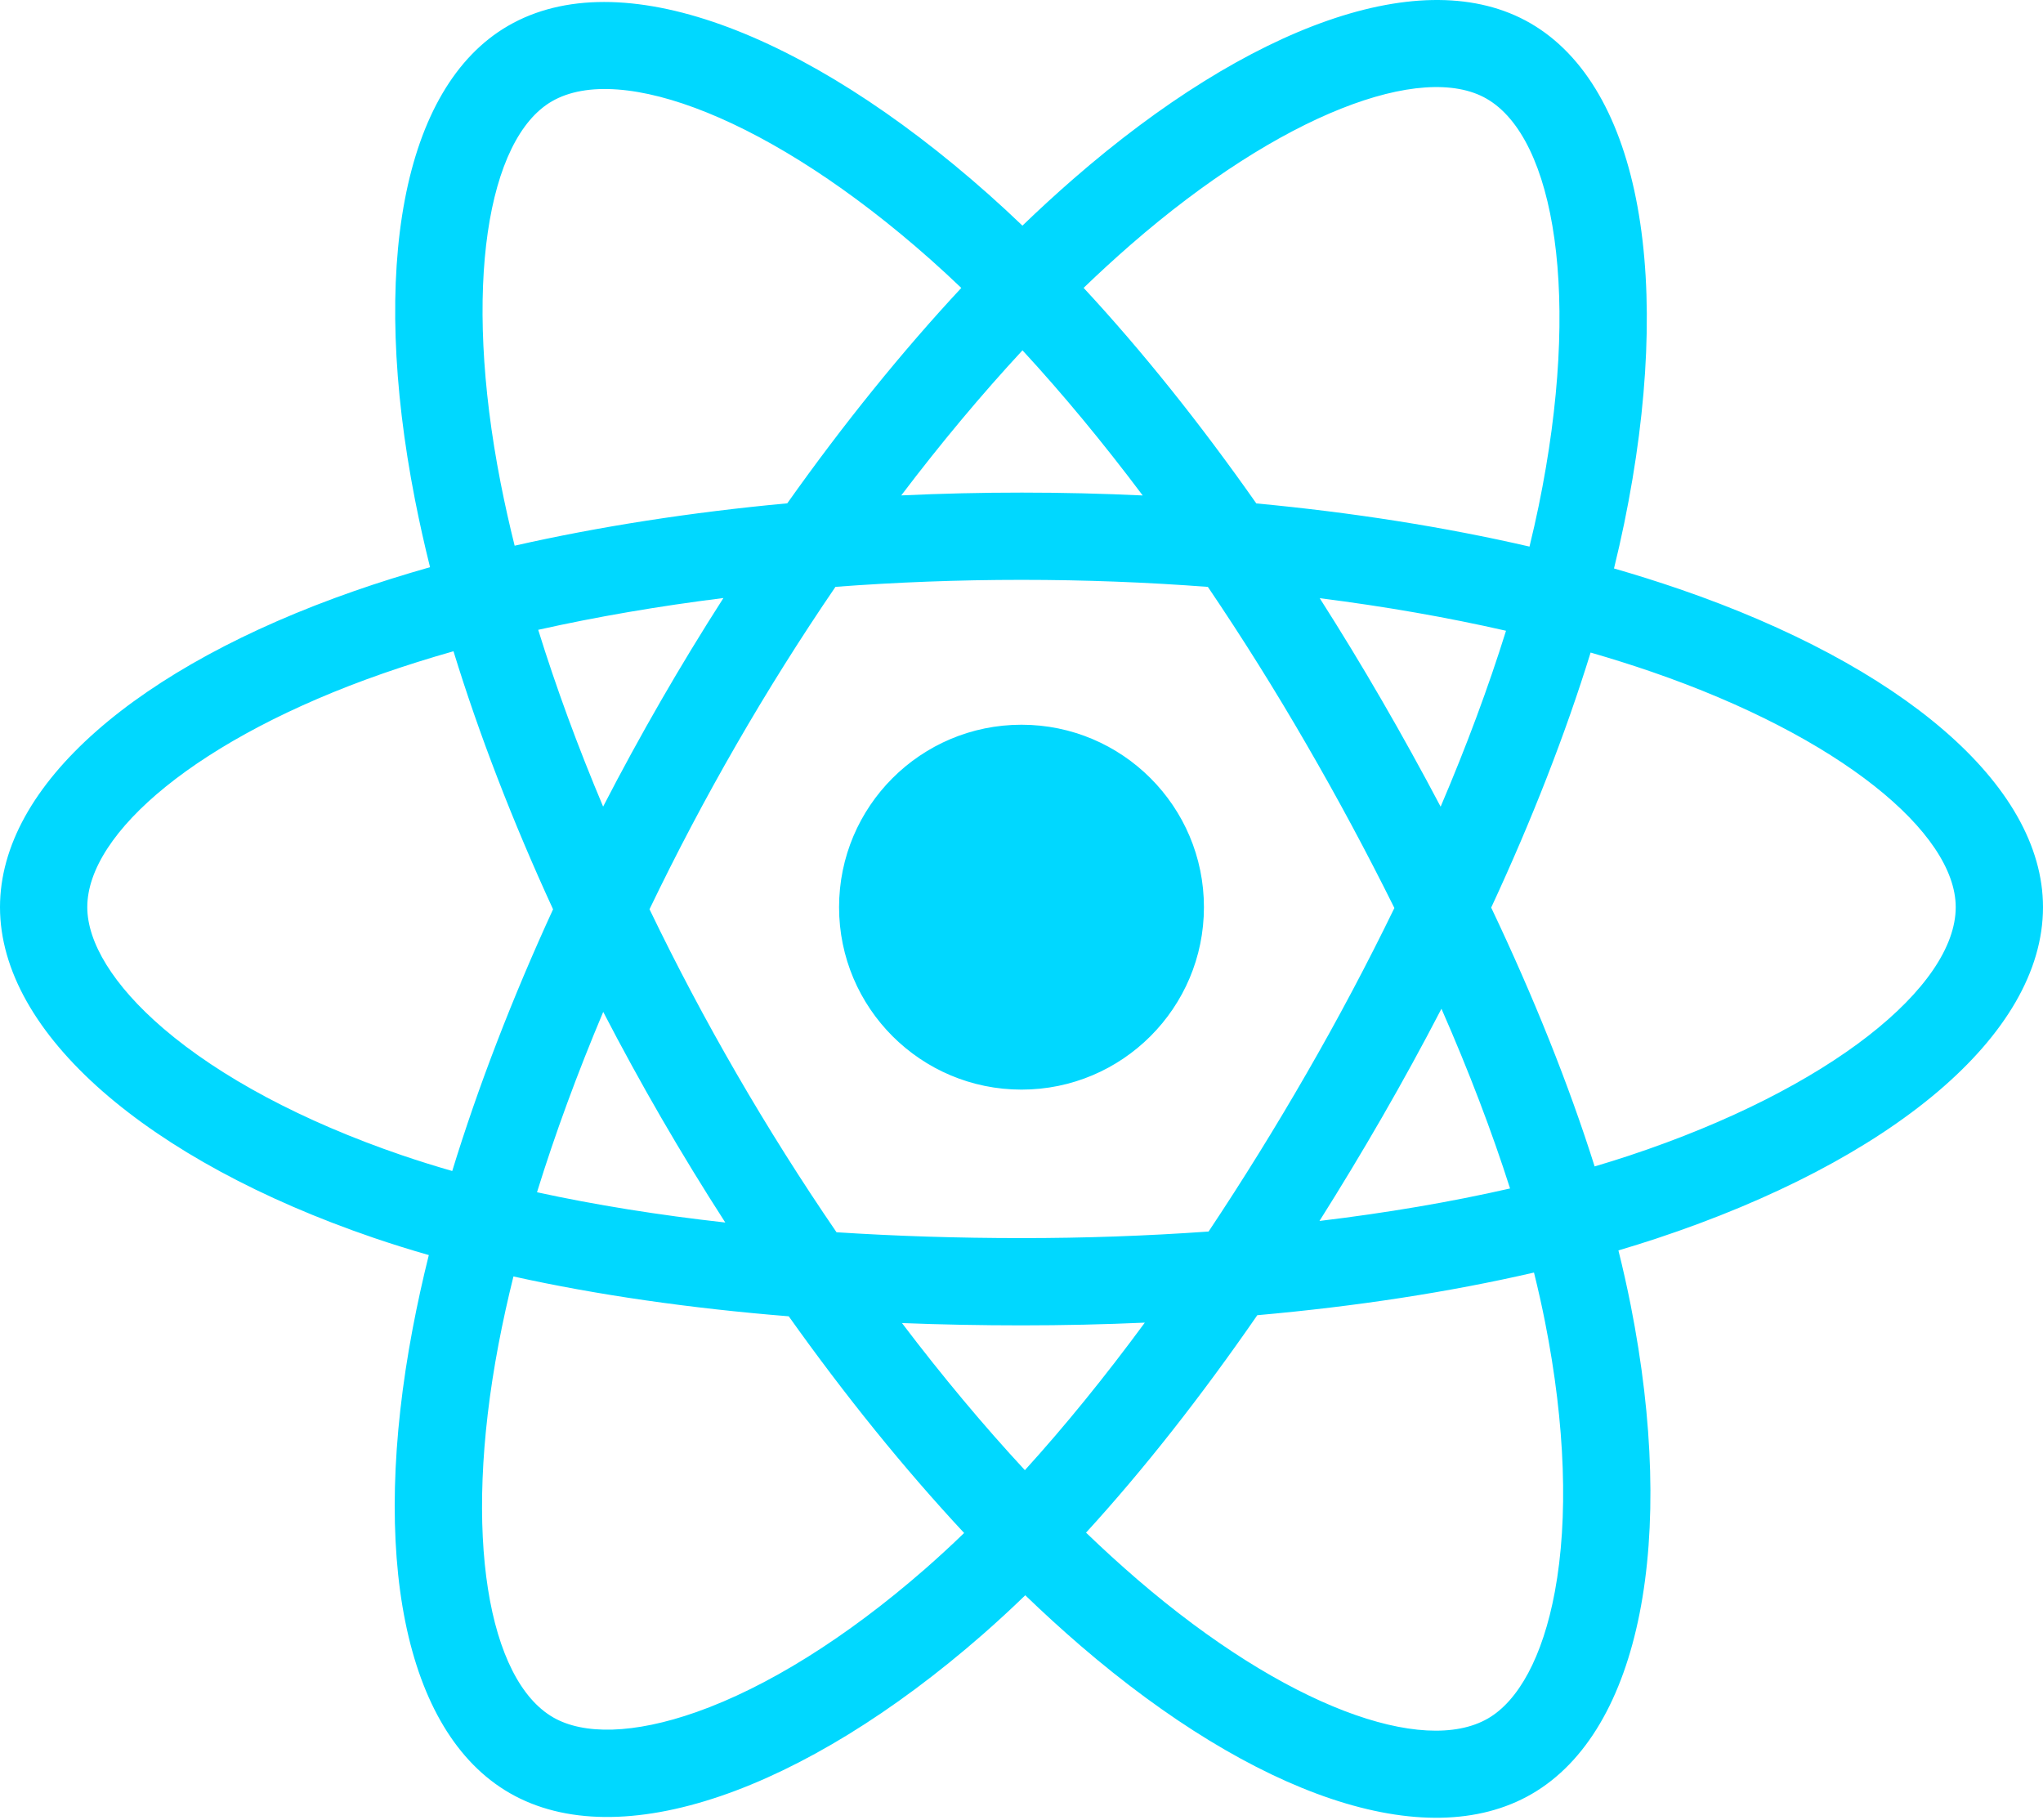
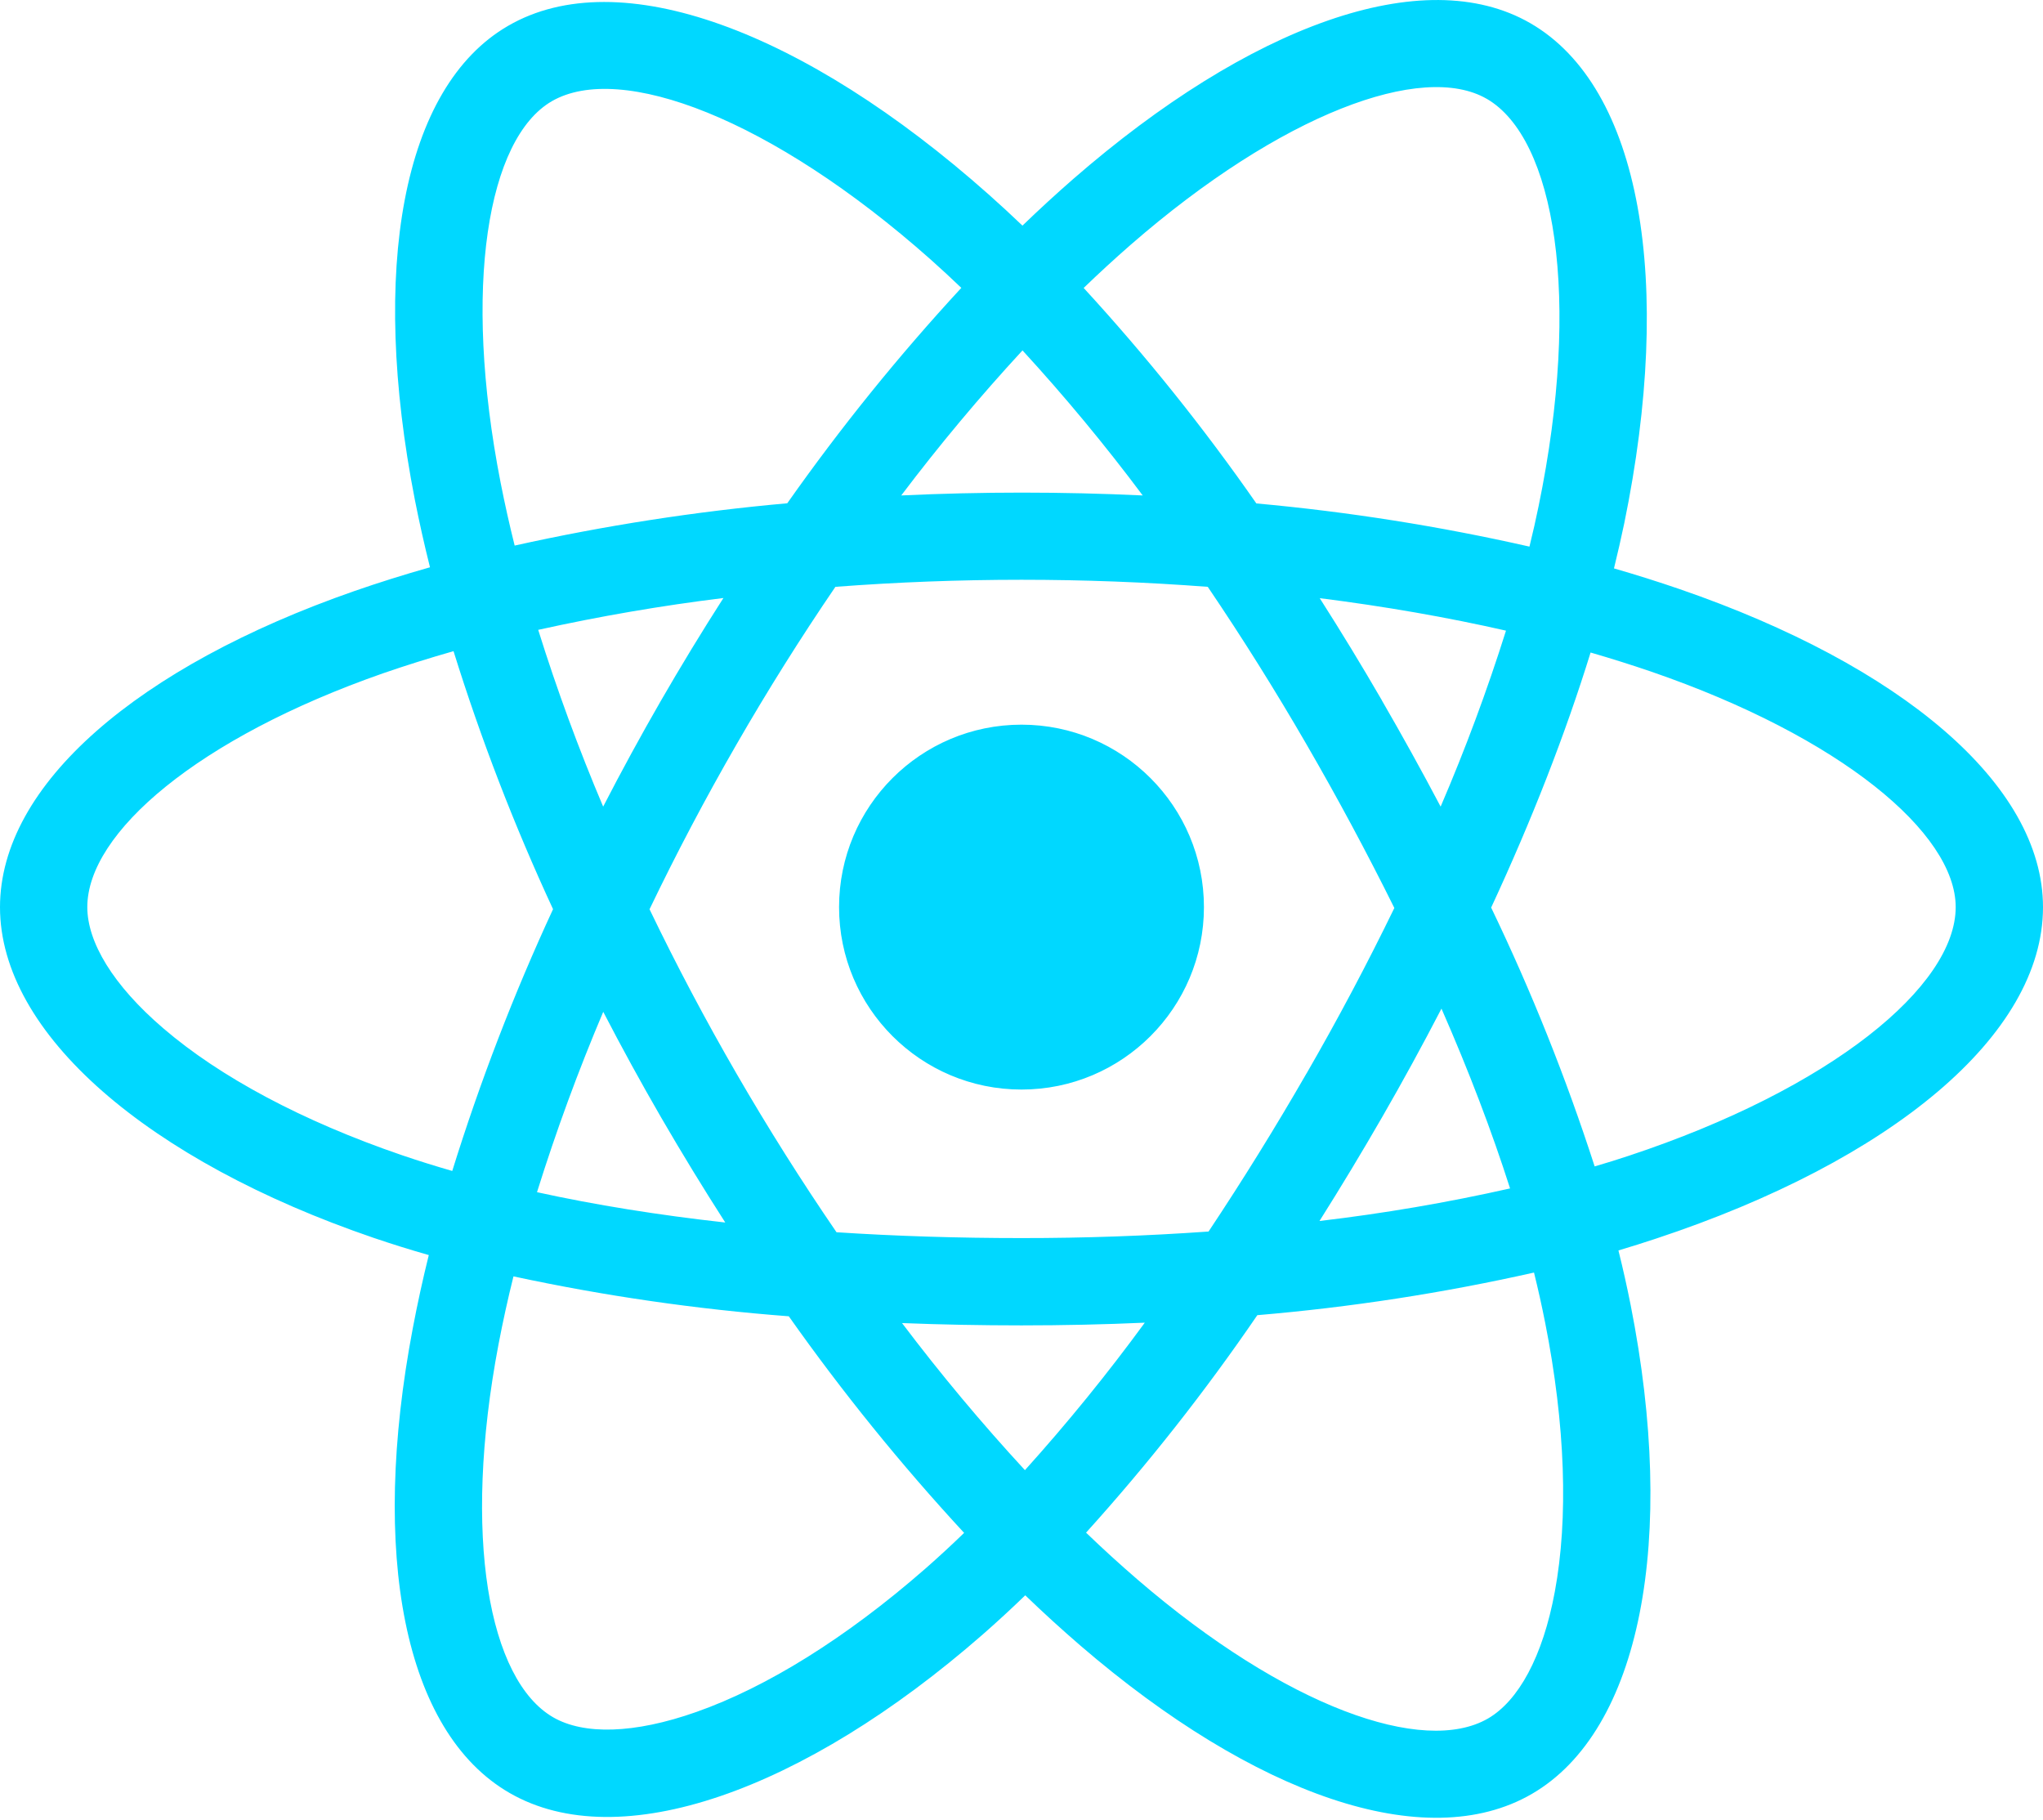
<svg xmlns="http://www.w3.org/2000/svg" viewBox="0 0 256 228">
-   <path fill="#00d8ff" d="M210.483 73.824a172 172 0 0 0-8.24-2.597c.465-1.9.893-3.777 1.273-5.621c6.238-30.281 2.16-54.676-11.769-62.708c-13.355-7.7-35.196.329-57.254 19.526a171 171 0 0 0-6.375 5.848a156 156 0 0 0-4.241-3.917C100.759 3.829 77.587-4.822 63.673 3.233C50.33 10.957 46.379 33.89 51.995 62.588a171 171 0 0 0 1.892 8.48c-3.28.932-6.445 1.924-9.474 2.98C17.309 83.498 0 98.307 0 113.668c0 15.865 18.582 31.778 46.812 41.427a146 146 0 0 0 6.921 2.165a168 168 0 0 0-2.01 9.138c-5.354 28.2-1.173 50.591 12.134 58.266c13.744 7.926 36.812-.22 59.273-19.855a146 146 0 0 0 5.342-4.923a168 168 0 0 0 6.92 6.314c21.758 18.722 43.246 26.282 56.54 18.586c13.731-7.949 18.194-32.003 12.4-61.268a145 145 0 0 0-1.535-6.842c1.62-.48 3.21-.974 4.76-1.488c29.348-9.723 48.443-25.443 48.443-41.52c0-15.417-17.868-30.326-45.517-39.844m-6.365 70.984q-2.102.694-4.3 1.345c-3.24-10.257-7.612-21.163-12.963-32.432c5.106-11 9.31-21.767 12.459-31.957c2.619.758 5.16 1.557 7.61 2.4c23.69 8.156 38.14 20.213 38.14 29.504c0 9.896-15.606 22.743-40.946 31.14m-10.514 20.834c2.562 12.94 2.927 24.64 1.23 33.787c-1.524 8.219-4.59 13.698-8.382 15.893c-8.067 4.67-25.32-1.4-43.927-17.412a157 157 0 0 1-6.437-5.87c7.214-7.889 14.423-17.06 21.459-27.246c12.376-1.098 24.068-2.894 34.671-5.345q.785 3.162 1.386 6.193M87.276 214.515c-7.882 2.783-14.16 2.863-17.955.675c-8.075-4.657-11.432-22.636-6.853-46.752a157 157 0 0 1 1.869-8.499c10.486 2.32 22.093 3.988 34.498 4.994c7.084 9.967 14.501 19.128 21.976 27.15a135 135 0 0 1-4.877 4.492c-9.933 8.682-19.886 14.842-28.658 17.94M50.35 144.747c-12.483-4.267-22.792-9.812-29.858-15.863c-6.35-5.437-9.555-10.836-9.555-15.216c0-9.322 13.897-21.212 37.076-29.293c2.813-.98 5.757-1.905 8.812-2.773c3.204 10.42 7.406 21.315 12.477 32.332c-5.137 11.18-9.399 22.249-12.634 32.792a135 135 0 0 1-6.318-1.979m12.378-84.26c-4.811-24.587-1.616-43.134 6.425-47.789c8.564-4.958 27.502 2.111 47.463 19.835a144 144 0 0 1 3.841 3.545c-7.438 7.987-14.787 17.08-21.808 26.988c-12.04 1.116-23.565 2.908-34.161 5.309a160 160 0 0 1-1.76-7.887m110.427 27.268a348 348 0 0 0-7.785-12.803c8.168 1.033 15.994 2.404 23.343 4.08c-2.206 7.072-4.956 14.465-8.193 22.045a381 381 0 0 0-7.365-13.322m-45.032-43.861c5.044 5.465 10.096 11.566 15.065 18.186a322 322 0 0 0-30.257-.006c4.974-6.559 10.069-12.652 15.192-18.18M82.802 87.83a323 323 0 0 0-7.227 13.238c-3.184-7.553-5.909-14.98-8.134-22.152c7.304-1.634 15.093-2.97 23.209-3.984a322 322 0 0 0-7.848 12.897m8.081 65.352c-8.385-.936-16.291-2.203-23.593-3.793c2.26-7.3 5.045-14.885 8.298-22.6a321 321 0 0 0 7.257 13.246c2.594 4.48 5.28 8.868 8.038 13.147m37.542 31.03c-5.184-5.592-10.354-11.779-15.403-18.433c4.902.192 9.899.29 14.978.29c5.218 0 10.376-.117 15.453-.343c-4.985 6.774-10.018 12.97-15.028 18.486m52.198-57.817c3.422 7.8 6.306 15.345 8.596 22.52c-7.422 1.694-15.436 3.058-23.88 4.071a382 382 0 0 0 7.859-13.026a347 347 0 0 0 7.425-13.565m-16.898 8.101a359 359 0 0 1-12.281 19.815a329 329 0 0 1-23.444.823c-7.967 0-15.716-.248-23.178-.732a310 310 0 0 1-12.513-19.846h.001a307 307 0 0 1-10.923-20.627a310 310 0 0 1 10.89-20.637l-.001.001a307 307 0 0 1 12.413-19.761c7.613-.576 15.42-.876 23.31-.876H128c7.926 0 15.743.303 23.354.883a329 329 0 0 1 12.335 19.695a359 359 0 0 1 11.036 20.54a330 330 0 0 1-11 20.722m22.56-122.124c8.572 4.944 11.906 24.881 6.52 51.026q-.518 2.504-1.15 5.09c-10.622-2.452-22.155-4.275-34.23-5.408c-7.034-10.017-14.323-19.124-21.64-27.008a161 161 0 0 1 5.888-5.4c18.9-16.447 36.564-22.941 44.612-18.3M128 90.808c12.625 0 22.86 10.235 22.86 22.86s-10.235 22.86-22.86 22.86s-22.86-10.235-22.86-22.86s10.235-22.86 22.86-22.86" />
+   <path fill="#00d8ff" d="M210.48 73.82a172 172 0 0 0-8.24-2.6q.7-2.85 1.28-5.61c6.23-30.28 2.16-54.68-11.77-62.71-13.36-7.7-35.2.33-57.26 19.52a171 171 0 0 0-6.37 5.85 156 156 0 0 0-4.24-3.91C100.76 3.83 77.58-4.82 63.68 3.23 50.32 10.96 46.37 33.9 51.98 62.6a171 171 0 0 0 1.9 8.48q-4.93 1.4-9.48 2.98C17.31 83.5 0 98.3 0 113.67c0 15.86 18.58 31.78 46.81 41.43a146 146 0 0 0 6.92 2.16 168 168 0 0 0-2 9.14c-5.36 28.2-1.18 50.59 12.13 58.26 13.74 7.93 36.8-.22 59.27-19.85a146 146 0 0 0 5.34-4.92 168 168 0 0 0 6.92 6.31c21.76 18.72 43.25 26.28 56.54 18.59 13.73-7.95 18.2-32 12.4-61.27a145 145 0 0 0-1.53-6.84q2.42-.72 4.76-1.5c29.34-9.72 48.44-25.44 48.44-41.51 0-15.42-17.87-30.33-45.52-39.85m-6.36 70.99q-2.1.7-4.3 1.34a257 257 0 0 0-12.97-32.43c5.11-11 9.31-21.77 12.46-31.96q3.93 1.14 7.61 2.4c23.7 8.16 38.14 20.22 38.14 29.5 0 9.9-15.6 22.75-40.94 31.15m-10.52 20.83c2.57 12.94 2.93 24.64 1.23 33.79-1.52 8.22-4.59 13.7-8.38 15.9-8.06 4.66-25.32-1.4-43.92-17.42a157 157 0 0 1-6.44-5.87 257 257 0 0 0 21.46-27.25 256 256 0 0 0 34.67-5.34q.78 3.16 1.38 6.2M87.28 214.5c-7.89 2.79-14.16 2.87-17.96.68-8.07-4.66-11.43-22.64-6.85-46.75a157 157 0 0 1 1.87-8.5 257 257 0 0 0 34.5 5 266 266 0 0 0 21.97 27.14 135 135 0 0 1-4.88 4.5c-9.93 8.68-19.88 14.84-28.65 17.93m-36.93-69.76c-12.48-4.27-22.8-9.81-29.86-15.87-6.35-5.43-9.55-10.83-9.55-15.21 0-9.32 13.9-21.21 37.07-29.3q4.23-1.46 8.82-2.77a262 262 0 0 0 12.47 32.33 266 266 0 0 0-12.63 32.8 135 135 0 0 1-6.32-1.98m12.38-84.26c-4.81-24.59-1.62-43.14 6.42-47.8 8.57-4.95 27.5 2.12 47.47 19.84a144 144 0 0 1 3.84 3.55 262 262 0 0 0-21.81 26.99 267 267 0 0 0-34.16 5.3 160 160 0 0 1-1.76-7.88m110.43 27.27a348 348 0 0 0-7.79-12.8c8.17 1.03 16 2.4 23.34 4.07a234 234 0 0 1-8.19 22.05 381 381 0 0 0-7.37-13.32M128.12 43.9a234 234 0 0 1 15.07 18.18 322 322 0 0 0-30.26 0 241 241 0 0 1 15.2-18.18M82.8 87.83a323 323 0 0 0-7.22 13.24 241 241 0 0 1-8.14-22.15 247 247 0 0 1 23.21-3.99 322 322 0 0 0-7.85 12.9m8.08 65.35c-8.38-.93-16.29-2.2-23.59-3.8a246 246 0 0 1 8.3-22.6 321 321 0 0 0 7.26 13.25q3.9 6.72 8.03 13.15m37.55 31.03a245 245 0 0 1-15.4-18.43q7.36.29 14.97.29 7.84 0 15.45-.34a233 233 0 0 1-15.02 18.48m52.2-57.82c3.42 7.8 6.3 15.35 8.59 22.52a232 232 0 0 1-23.88 4.08 382 382 0 0 0 7.86-13.03 347 347 0 0 0 7.42-13.57m-16.9 8.1a359 359 0 0 1-12.28 19.82 329 329 0 0 1-23.44.82q-11.97 0-23.18-.73a310 310 0 0 1-12.51-19.84 307 307 0 0 1-10.92-20.63 310 310 0 0 1 10.89-20.64 307 307 0 0 1 12.4-19.76 308 308 0 0 1 46.66 0 329 329 0 0 1 12.35 19.7 359 359 0 0 1 11.03 20.54 330 330 0 0 1-11 20.73m22.56-122.13c8.58 4.95 11.91 24.88 6.52 51.03q-.51 2.5-1.15 5.09a262 262 0 0 0-34.22-5.41 257 257 0 0 0-21.64-27 161 161 0 0 1 5.88-5.4c18.9-16.46 36.57-22.95 44.62-18.3M128 90.8a22.86 22.86 0 1 1 0 45.72 22.86 22.86 0 0 1 0-45.72" />
</svg>
